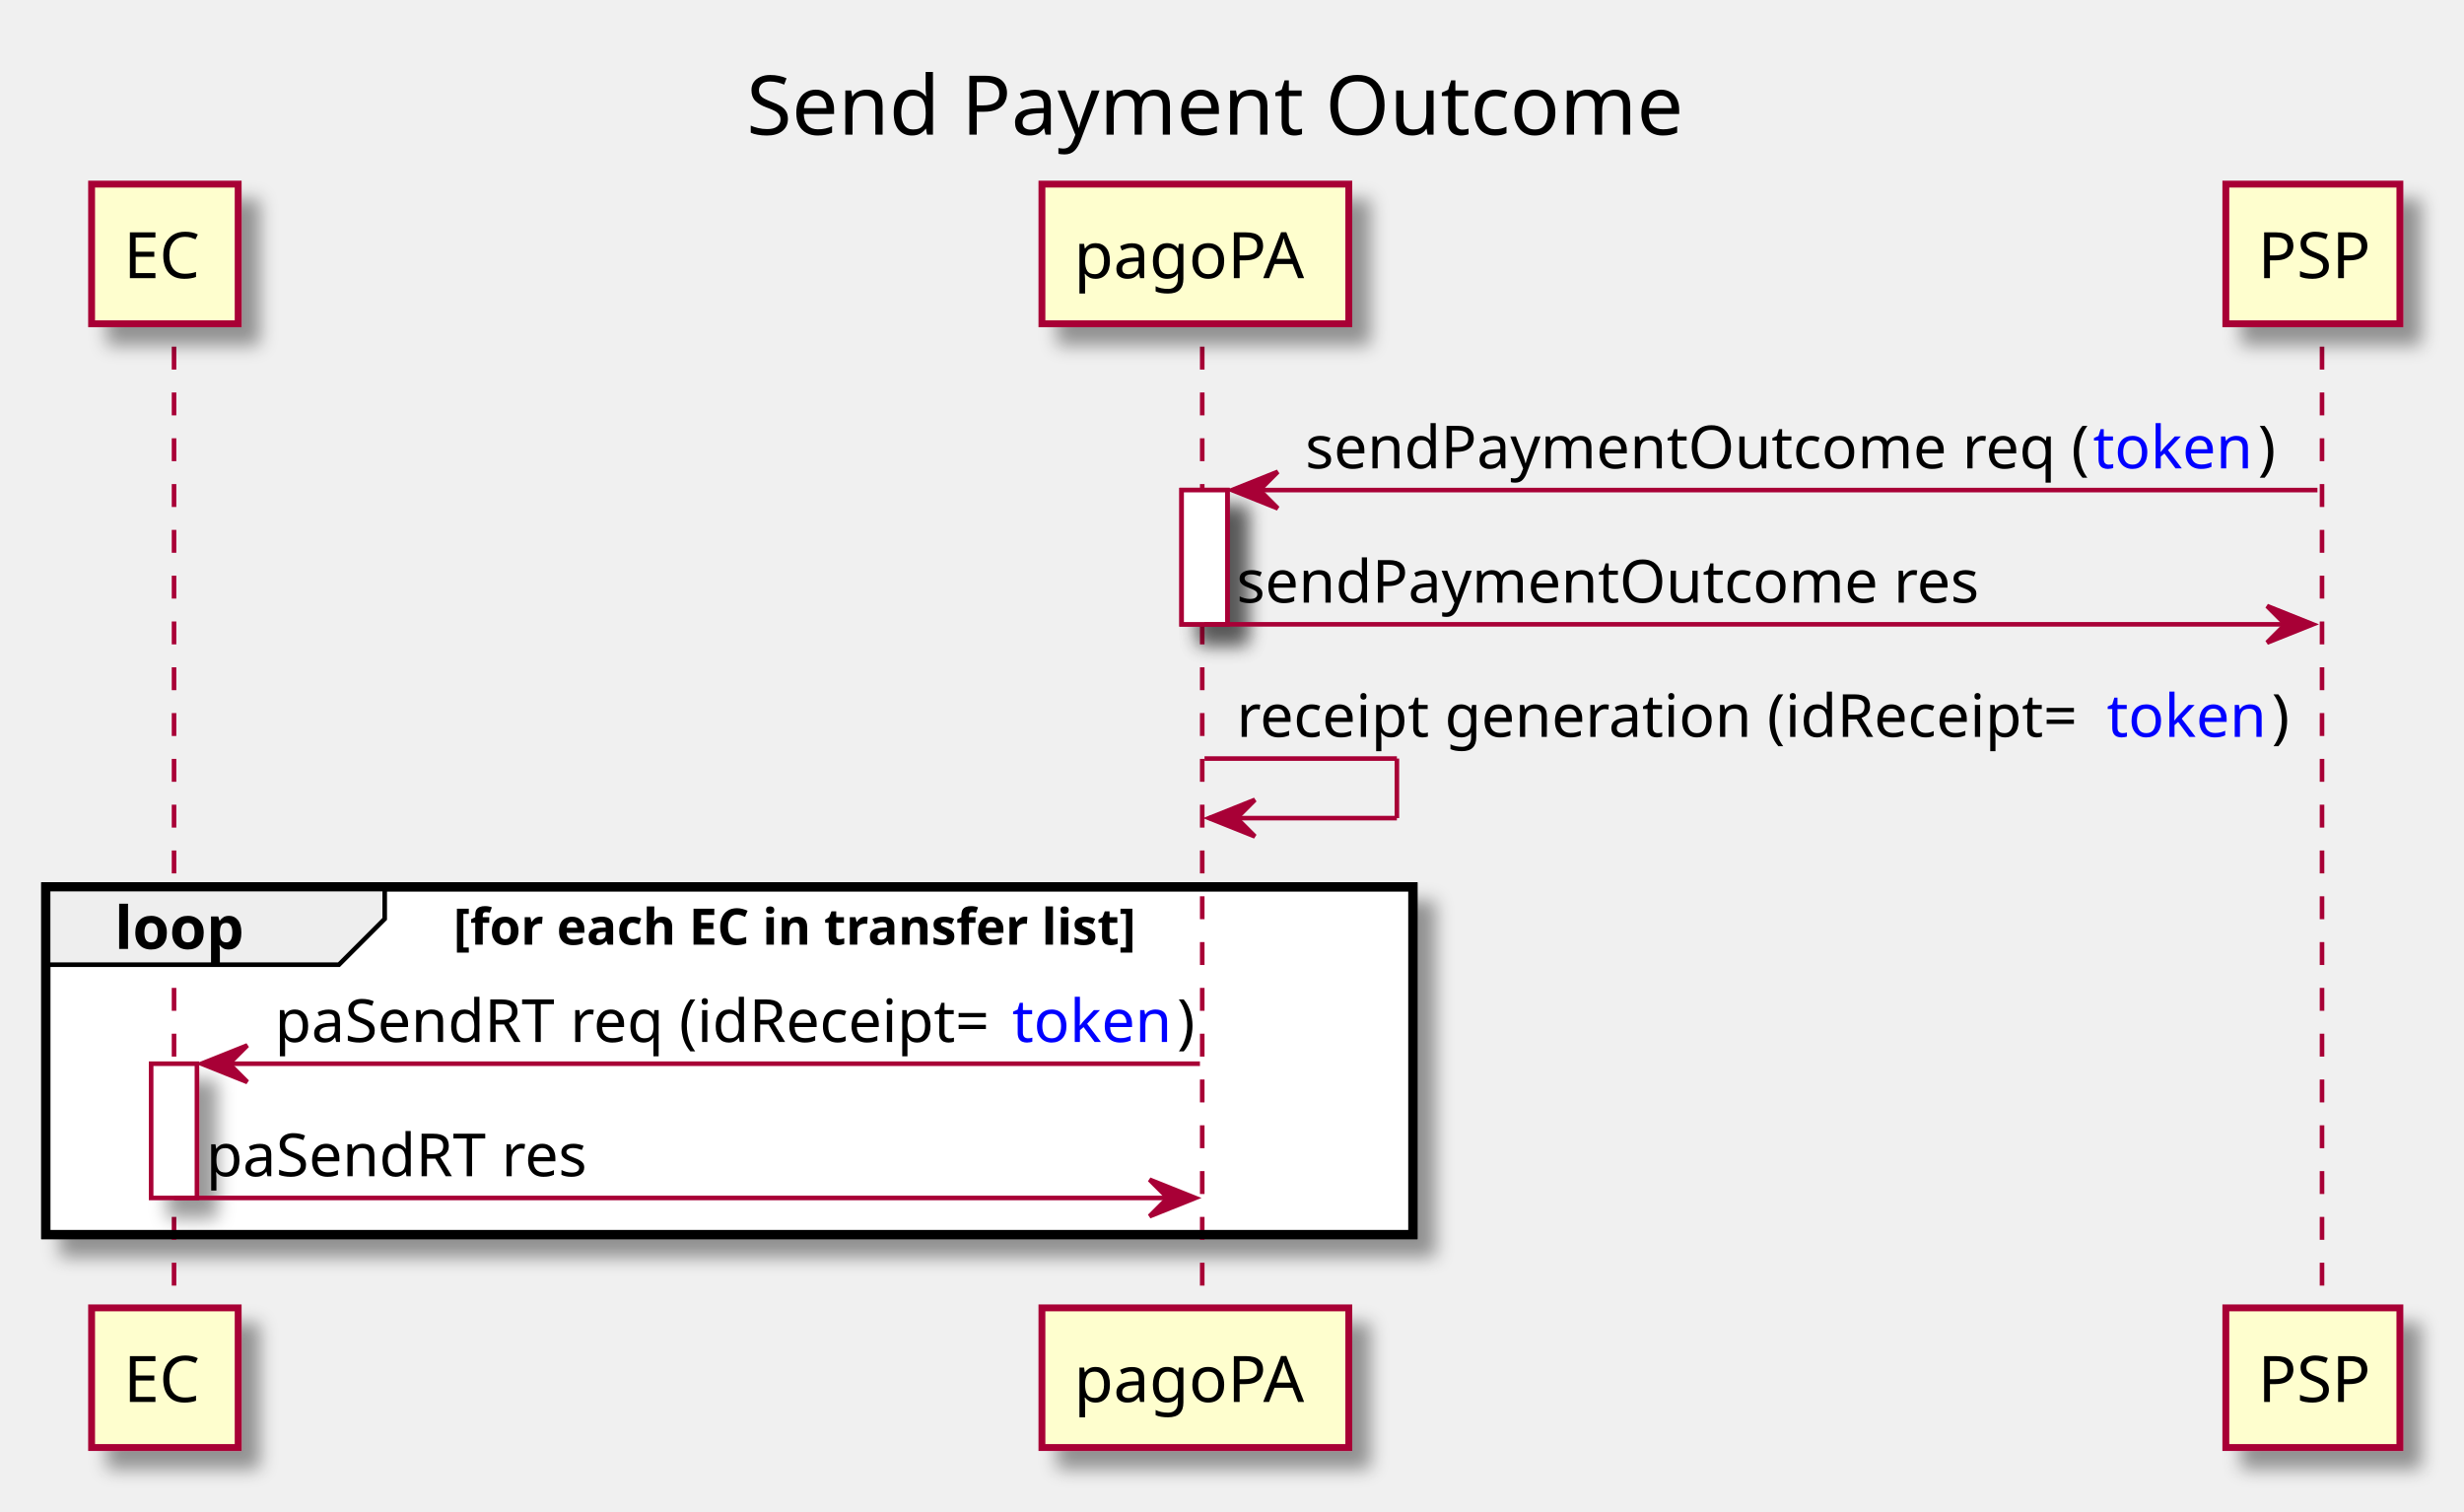
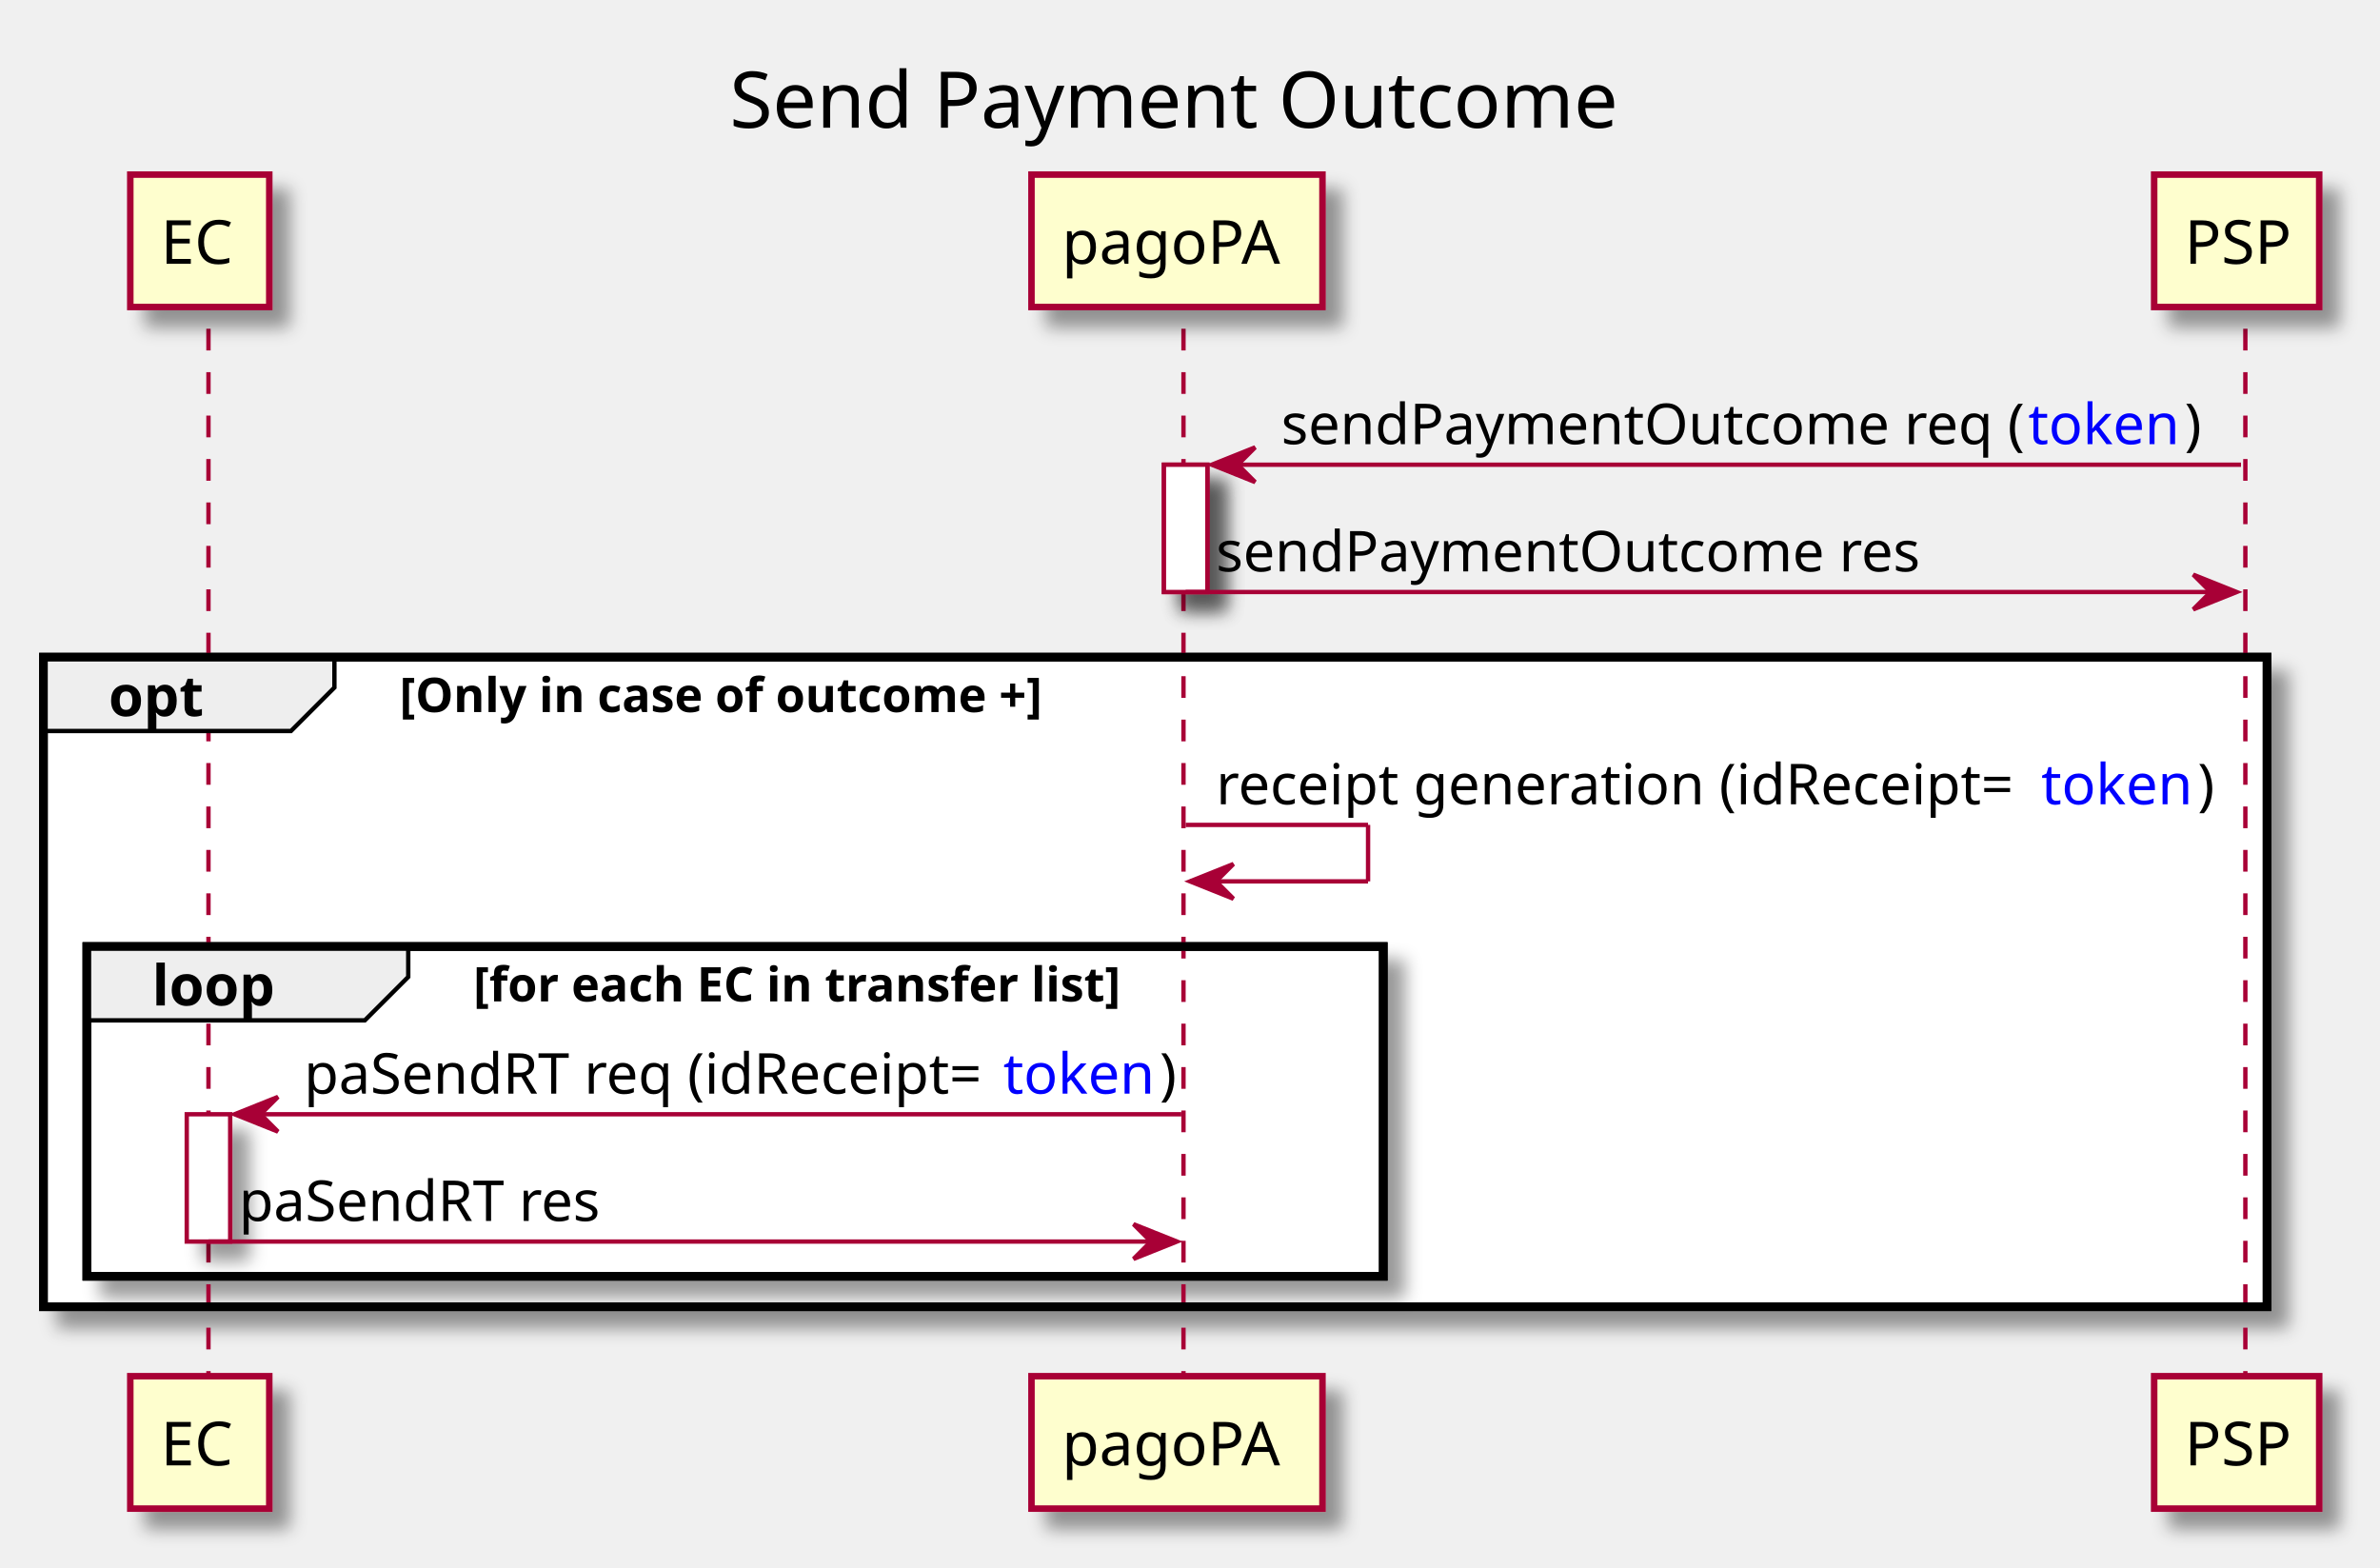
- <svg xmlns="http://www.w3.org/2000/svg" contentScriptType="application/ecmascript" contentStyleType="text/css" height="330px" preserveAspectRatio="none" style="width:538px;height:330px;" version="1.1" viewBox="0 0 538 330" width="538px" zoomAndPan="magnify">
+ <svg xmlns="http://www.w3.org/2000/svg" contentScriptType="application/ecmascript" contentStyleType="text/css" height="361px" preserveAspectRatio="none" style="width:548px;height:361px;" version="1.1" viewBox="0 0 548 361" width="548px" zoomAndPan="magnify">
  <defs>
-     <filter height="300%" id="f1pyhl2d3qqv8r" width="300%" x="-1" y="-1">
+     <filter height="300%" id="fetam5f4e3v9" width="300%" x="-1" y="-1">
      <feGaussianBlur result="blurOut" stdDeviation="2.0" />
      <feColorMatrix in="blurOut" result="blurOut2" type="matrix" values="0 0 0 0 0 0 0 0 0 0 0 0 0 0 0 0 0 0 .4 0" />
      <feOffset dx="4.0" dy="4.0" in="blurOut2" result="blurOut3" />
      <feBlend in="SourceGraphic" in2="blurOut3" mode="normal" />
    </filter>
  </defs>
  <g>
-     <text fill="#000000" font-family="sans-serif" font-size="18" lengthAdjust="spacingAndGlyphs" textLength="207" x="163" y="29.402">Send Payment Outcome</text>
-     <rect fill="#FFFFFF" filter="url(#f1pyhl2d3qqv8r)" height="29.311" style="stroke:#A80036;stroke-width:1.0;" width="10" x="33" y="232.24" />
-     <rect fill="#FFFFFF" filter="url(#f1pyhl2d3qqv8r)" height="29.311" style="stroke:#A80036;stroke-width:1.0;" width="10" x="258" y="106.998" />
-     <rect fill="#FFFFFF" filter="url(#f1pyhl2d3qqv8r)" height="75.932" style="stroke:#000000;stroke-width:2.0;" width="298.5" x="10" y="193.619" />
-     <line style="stroke:#A80036;stroke-width:1.0;stroke-dasharray:5.0,5.0;" x1="38" x2="38" y1="75.688" y2="286.551" />
-     <line style="stroke:#A80036;stroke-width:1.0;stroke-dasharray:5.0,5.0;" x1="262.5" x2="262.5" y1="75.688" y2="286.551" />
-     <line style="stroke:#A80036;stroke-width:1.0;stroke-dasharray:5.0,5.0;" x1="507" x2="507" y1="75.688" y2="286.551" />
-     <rect fill="#FEFECE" filter="url(#f1pyhl2d3qqv8r)" height="30.488" style="stroke:#A80036;stroke-width:1.5;" width="32" x="20" y="40.199" />
-     <text fill="#000000" font-family="sans-serif" font-size="14" lengthAdjust="spacingAndGlyphs" textLength="18" x="27" y="60.734">EC</text>
-     <rect fill="#FEFECE" filter="url(#f1pyhl2d3qqv8r)" height="30.488" style="stroke:#A80036;stroke-width:1.5;" width="32" x="20" y="285.551" />
-     <text fill="#000000" font-family="sans-serif" font-size="14" lengthAdjust="spacingAndGlyphs" textLength="18" x="27" y="306.086">EC</text>
-     <rect fill="#FEFECE" filter="url(#f1pyhl2d3qqv8r)" height="30.488" style="stroke:#A80036;stroke-width:1.5;" width="67" x="227.5" y="40.199" />
-     <text fill="#000000" font-family="sans-serif" font-size="14" lengthAdjust="spacingAndGlyphs" textLength="53" x="234.5" y="60.734">pagoPA</text>
-     <rect fill="#FEFECE" filter="url(#f1pyhl2d3qqv8r)" height="30.488" style="stroke:#A80036;stroke-width:1.5;" width="67" x="227.5" y="285.551" />
-     <text fill="#000000" font-family="sans-serif" font-size="14" lengthAdjust="spacingAndGlyphs" textLength="53" x="234.5" y="306.086">pagoPA</text>
-     <rect fill="#FEFECE" filter="url(#f1pyhl2d3qqv8r)" height="30.488" style="stroke:#A80036;stroke-width:1.5;" width="38" x="486" y="40.199" />
-     <text fill="#000000" font-family="sans-serif" font-size="14" lengthAdjust="spacingAndGlyphs" textLength="24" x="493" y="60.734">PSP</text>
-     <rect fill="#FEFECE" filter="url(#f1pyhl2d3qqv8r)" height="30.488" style="stroke:#A80036;stroke-width:1.5;" width="38" x="486" y="285.551" />
-     <text fill="#000000" font-family="sans-serif" font-size="14" lengthAdjust="spacingAndGlyphs" textLength="24" x="493" y="306.086">PSP</text>
-     <rect fill="#FFFFFF" filter="url(#f1pyhl2d3qqv8r)" height="29.311" style="stroke:#A80036;stroke-width:1.0;" width="10" x="33" y="232.24" />
-     <rect fill="#FFFFFF" filter="url(#f1pyhl2d3qqv8r)" height="29.311" style="stroke:#A80036;stroke-width:1.0;" width="10" x="258" y="106.998" />
-     <polygon fill="#A80036" points="279,102.998,269,106.998,279,110.998,275,106.998" style="stroke:#A80036;stroke-width:1.0;" />
-     <line style="stroke:#A80036;stroke-width:1.0;" x1="273" x2="506" y1="106.998" y2="106.998" />
-     <text fill="#000000" font-family="sans-serif" font-size="13" lengthAdjust="spacingAndGlyphs" textLength="172" x="285" y="102.256">sendPaymentOutcome req (</text>
-     <text fill="#0000FF" font-family="sans-serif" font-size="13" lengthAdjust="spacingAndGlyphs" textLength="36" x="457" y="102.256">token</text>
-     <text fill="#000000" font-family="sans-serif" font-size="13" lengthAdjust="spacingAndGlyphs" textLength="4" x="493" y="102.256">)</text>
-     <polygon fill="#A80036" points="495,132.309,505,136.309,495,140.309,499,136.309" style="stroke:#A80036;stroke-width:1.0;" />
-     <line style="stroke:#A80036;stroke-width:1.0;" x1="263" x2="501" y1="136.309" y2="136.309" />
-     <text fill="#000000" font-family="sans-serif" font-size="13" lengthAdjust="spacingAndGlyphs" textLength="163" x="270" y="131.566">sendPaymentOutcome res</text>
-     <line style="stroke:#A80036;stroke-width:1.0;" x1="263" x2="305" y1="165.619" y2="165.619" />
-     <line style="stroke:#A80036;stroke-width:1.0;" x1="305" x2="305" y1="165.619" y2="178.619" />
-     <line style="stroke:#A80036;stroke-width:1.0;" x1="264" x2="305" y1="178.619" y2="178.619" />
-     <polygon fill="#A80036" points="274,174.619,264,178.619,274,182.619,270,178.619" style="stroke:#A80036;stroke-width:1.0;" />
-     <text fill="#000000" font-family="sans-serif" font-size="13" lengthAdjust="spacingAndGlyphs" textLength="190" x="270" y="160.877">receipt generation (idReceipt=</text>
-     <text fill="#0000FF" font-family="sans-serif" font-size="13" lengthAdjust="spacingAndGlyphs" textLength="36" x="460" y="160.877">token</text>
-     <text fill="#000000" font-family="sans-serif" font-size="13" lengthAdjust="spacingAndGlyphs" textLength="4" x="496" y="160.877">)</text>
-     <path d="M10,193.619 L84,193.619 L84,200.619 L74,210.619 L10,210.619 L10,193.619 " fill="#EEEEEE" style="stroke:#000000;stroke-width:1.0;" />
-     <rect fill="none" height="75.932" style="stroke:#000000;stroke-width:2.0;" width="298.5" x="10" y="193.619" />
-     <text fill="#000000" font-family="sans-serif" font-size="13" font-weight="bold" lengthAdjust="spacingAndGlyphs" textLength="29" x="25" y="207.188">loop</text>
-     <text fill="#000000" font-family="sans-serif" font-size="11" font-weight="bold" lengthAdjust="spacingAndGlyphs" textLength="158" x="99" y="206.254">[for each EC in transfer list]</text>
-     <polygon fill="#A80036" points="54,228.24,44,232.24,54,236.24,50,232.24" style="stroke:#A80036;stroke-width:1.0;" />
-     <line style="stroke:#A80036;stroke-width:1.0;" x1="48" x2="262" y1="232.24" y2="232.24" />
-     <text fill="#000000" font-family="sans-serif" font-size="13" lengthAdjust="spacingAndGlyphs" textLength="161" x="60" y="227.498">paSendRT req (idReceipt=</text>
-     <text fill="#0000FF" font-family="sans-serif" font-size="13" lengthAdjust="spacingAndGlyphs" textLength="36" x="221" y="227.498">token</text>
-     <text fill="#000000" font-family="sans-serif" font-size="13" lengthAdjust="spacingAndGlyphs" textLength="4" x="257" y="227.498">)</text>
-     <polygon fill="#A80036" points="251,257.551,261,261.551,251,265.551,255,261.551" style="stroke:#A80036;stroke-width:1.0;" />
-     <line style="stroke:#A80036;stroke-width:1.0;" x1="38" x2="257" y1="261.551" y2="261.551" />
-     <text fill="#000000" font-family="sans-serif" font-size="13" lengthAdjust="spacingAndGlyphs" textLength="84" x="45" y="256.809">paSendRT res</text>
+     <text fill="#000000" font-family="sans-serif" font-size="18" lengthAdjust="spacingAndGlyphs" textLength="207" x="168" y="29.402">Send Payment Outcome</text>
+     <rect fill="#FFFFFF" filter="url(#fetam5f4e3v9)" height="29.311" style="stroke:#A80036;stroke-width:1.0;" width="10" x="43" y="256.551" />
+     <rect fill="#FFFFFF" filter="url(#fetam5f4e3v9)" height="29.311" style="stroke:#A80036;stroke-width:1.0;" width="10" x="268" y="106.998" />
+     <rect fill="#FFFFFF" filter="url(#fetam5f4e3v9)" height="149.553" style="stroke:#000000;stroke-width:2.0;" width="512" x="10" y="151.309" />
+     <rect fill="#FFFFFF" filter="url(#fetam5f4e3v9)" height="75.932" style="stroke:#000000;stroke-width:2.0;" width="298.5" x="20" y="217.93" />
+     <line style="stroke:#A80036;stroke-width:1.0;stroke-dasharray:5.0,5.0;" x1="48" x2="48" y1="75.688" y2="317.861" />
+     <line style="stroke:#A80036;stroke-width:1.0;stroke-dasharray:5.0,5.0;" x1="272.5" x2="272.5" y1="75.688" y2="317.861" />
+     <line style="stroke:#A80036;stroke-width:1.0;stroke-dasharray:5.0,5.0;" x1="517" x2="517" y1="75.688" y2="317.861" />
+     <rect fill="#FEFECE" filter="url(#fetam5f4e3v9)" height="30.488" style="stroke:#A80036;stroke-width:1.5;" width="32" x="30" y="40.199" />
+     <text fill="#000000" font-family="sans-serif" font-size="14" lengthAdjust="spacingAndGlyphs" textLength="18" x="37" y="60.734">EC</text>
+     <rect fill="#FEFECE" filter="url(#fetam5f4e3v9)" height="30.488" style="stroke:#A80036;stroke-width:1.5;" width="32" x="30" y="316.861" />
+     <text fill="#000000" font-family="sans-serif" font-size="14" lengthAdjust="spacingAndGlyphs" textLength="18" x="37" y="337.397">EC</text>
+     <rect fill="#FEFECE" filter="url(#fetam5f4e3v9)" height="30.488" style="stroke:#A80036;stroke-width:1.5;" width="67" x="237.5" y="40.199" />
+     <text fill="#000000" font-family="sans-serif" font-size="14" lengthAdjust="spacingAndGlyphs" textLength="53" x="244.5" y="60.734">pagoPA</text>
+     <rect fill="#FEFECE" filter="url(#fetam5f4e3v9)" height="30.488" style="stroke:#A80036;stroke-width:1.5;" width="67" x="237.5" y="316.861" />
+     <text fill="#000000" font-family="sans-serif" font-size="14" lengthAdjust="spacingAndGlyphs" textLength="53" x="244.5" y="337.397">pagoPA</text>
+     <rect fill="#FEFECE" filter="url(#fetam5f4e3v9)" height="30.488" style="stroke:#A80036;stroke-width:1.5;" width="38" x="496" y="40.199" />
+     <text fill="#000000" font-family="sans-serif" font-size="14" lengthAdjust="spacingAndGlyphs" textLength="24" x="503" y="60.734">PSP</text>
+     <rect fill="#FEFECE" filter="url(#fetam5f4e3v9)" height="30.488" style="stroke:#A80036;stroke-width:1.5;" width="38" x="496" y="316.861" />
+     <text fill="#000000" font-family="sans-serif" font-size="14" lengthAdjust="spacingAndGlyphs" textLength="24" x="503" y="337.397">PSP</text>
+     <rect fill="#FFFFFF" filter="url(#fetam5f4e3v9)" height="29.311" style="stroke:#A80036;stroke-width:1.0;" width="10" x="43" y="256.551" />
+     <rect fill="#FFFFFF" filter="url(#fetam5f4e3v9)" height="29.311" style="stroke:#A80036;stroke-width:1.0;" width="10" x="268" y="106.998" />
+     <polygon fill="#A80036" points="289,102.998,279,106.998,289,110.998,285,106.998" style="stroke:#A80036;stroke-width:1.0;" />
+     <line style="stroke:#A80036;stroke-width:1.0;" x1="283" x2="516" y1="106.998" y2="106.998" />
+     <text fill="#000000" font-family="sans-serif" font-size="13" lengthAdjust="spacingAndGlyphs" textLength="172" x="295" y="102.256">sendPaymentOutcome req (</text>
+     <text fill="#0000FF" font-family="sans-serif" font-size="13" lengthAdjust="spacingAndGlyphs" textLength="36" x="467" y="102.256">token</text>
+     <text fill="#000000" font-family="sans-serif" font-size="13" lengthAdjust="spacingAndGlyphs" textLength="4" x="503" y="102.256">)</text>
+     <polygon fill="#A80036" points="505,132.309,515,136.309,505,140.309,509,136.309" style="stroke:#A80036;stroke-width:1.0;" />
+     <line style="stroke:#A80036;stroke-width:1.0;" x1="273" x2="511" y1="136.309" y2="136.309" />
+     <text fill="#000000" font-family="sans-serif" font-size="13" lengthAdjust="spacingAndGlyphs" textLength="163" x="280" y="131.566">sendPaymentOutcome res</text>
+     <path d="M10,151.309 L77,151.309 L77,158.309 L67,168.309 L10,168.309 L10,151.309 " fill="#EEEEEE" style="stroke:#000000;stroke-width:1.0;" />
+     <rect fill="none" height="149.553" style="stroke:#000000;stroke-width:2.0;" width="512" x="10" y="151.309" />
+     <text fill="#000000" font-family="sans-serif" font-size="13" font-weight="bold" lengthAdjust="spacingAndGlyphs" textLength="22" x="25" y="164.877">opt</text>
+     <text fill="#000000" font-family="sans-serif" font-size="11" font-weight="bold" lengthAdjust="spacingAndGlyphs" textLength="158" x="92" y="163.943">[Only in case of outcome +]</text>
+     <line style="stroke:#A80036;stroke-width:1.0;" x1="273" x2="315" y1="189.93" y2="189.93" />
+     <line style="stroke:#A80036;stroke-width:1.0;" x1="315" x2="315" y1="189.93" y2="202.93" />
+     <line style="stroke:#A80036;stroke-width:1.0;" x1="274" x2="315" y1="202.93" y2="202.93" />
+     <polygon fill="#A80036" points="284,198.93,274,202.93,284,206.93,280,202.93" style="stroke:#A80036;stroke-width:1.0;" />
+     <text fill="#000000" font-family="sans-serif" font-size="13" lengthAdjust="spacingAndGlyphs" textLength="190" x="280" y="185.188">receipt generation (idReceipt=</text>
+     <text fill="#0000FF" font-family="sans-serif" font-size="13" lengthAdjust="spacingAndGlyphs" textLength="36" x="470" y="185.188">token</text>
+     <text fill="#000000" font-family="sans-serif" font-size="13" lengthAdjust="spacingAndGlyphs" textLength="4" x="506" y="185.188">)</text>
+     <path d="M20,217.93 L94,217.93 L94,224.93 L84,234.93 L20,234.93 L20,217.93 " fill="#EEEEEE" style="stroke:#000000;stroke-width:1.0;" />
+     <rect fill="none" height="75.932" style="stroke:#000000;stroke-width:2.0;" width="298.5" x="20" y="217.93" />
+     <text fill="#000000" font-family="sans-serif" font-size="13" font-weight="bold" lengthAdjust="spacingAndGlyphs" textLength="29" x="35" y="231.498">loop</text>
+     <text fill="#000000" font-family="sans-serif" font-size="11" font-weight="bold" lengthAdjust="spacingAndGlyphs" textLength="158" x="109" y="230.565">[for each EC in transfer list]</text>
+     <polygon fill="#A80036" points="64,252.551,54,256.551,64,260.551,60,256.551" style="stroke:#A80036;stroke-width:1.0;" />
+     <line style="stroke:#A80036;stroke-width:1.0;" x1="58" x2="272" y1="256.551" y2="256.551" />
+     <text fill="#000000" font-family="sans-serif" font-size="13" lengthAdjust="spacingAndGlyphs" textLength="161" x="70" y="251.809">paSendRT req (idReceipt=</text>
+     <text fill="#0000FF" font-family="sans-serif" font-size="13" lengthAdjust="spacingAndGlyphs" textLength="36" x="231" y="251.809">token</text>
+     <text fill="#000000" font-family="sans-serif" font-size="13" lengthAdjust="spacingAndGlyphs" textLength="4" x="267" y="251.809">)</text>
+     <polygon fill="#A80036" points="261,281.861,271,285.861,261,289.861,265,285.861" style="stroke:#A80036;stroke-width:1.0;" />
+     <line style="stroke:#A80036;stroke-width:1.0;" x1="48" x2="267" y1="285.861" y2="285.861" />
+     <text fill="#000000" font-family="sans-serif" font-size="13" lengthAdjust="spacingAndGlyphs" textLength="84" x="55" y="281.119">paSendRT res</text>
  </g>
</svg>
